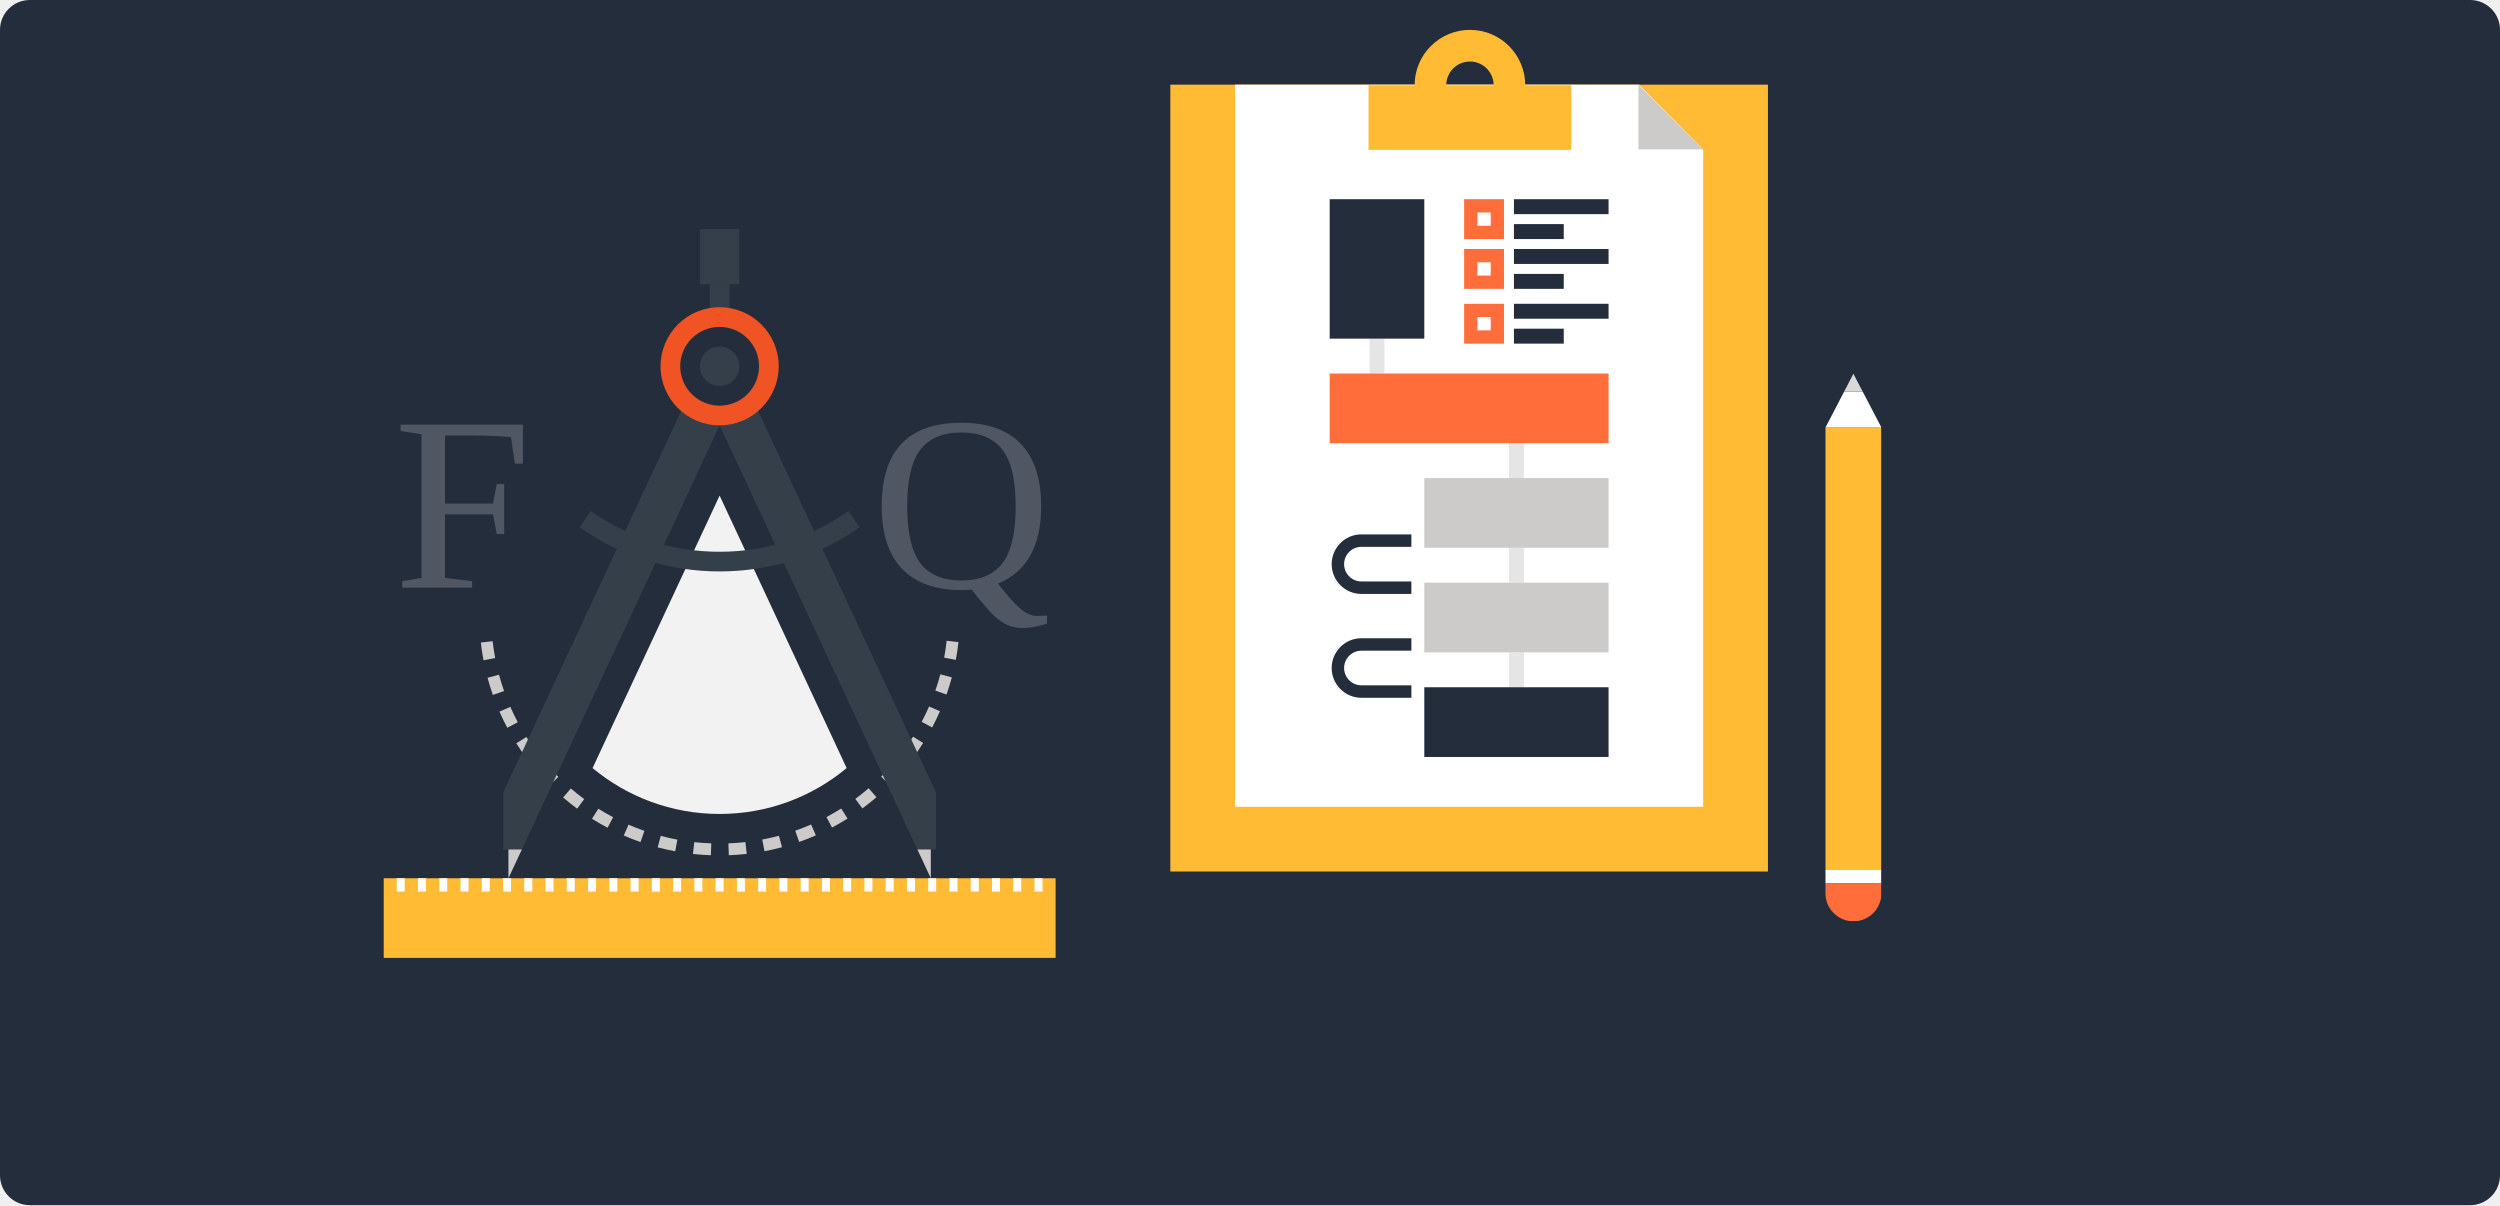
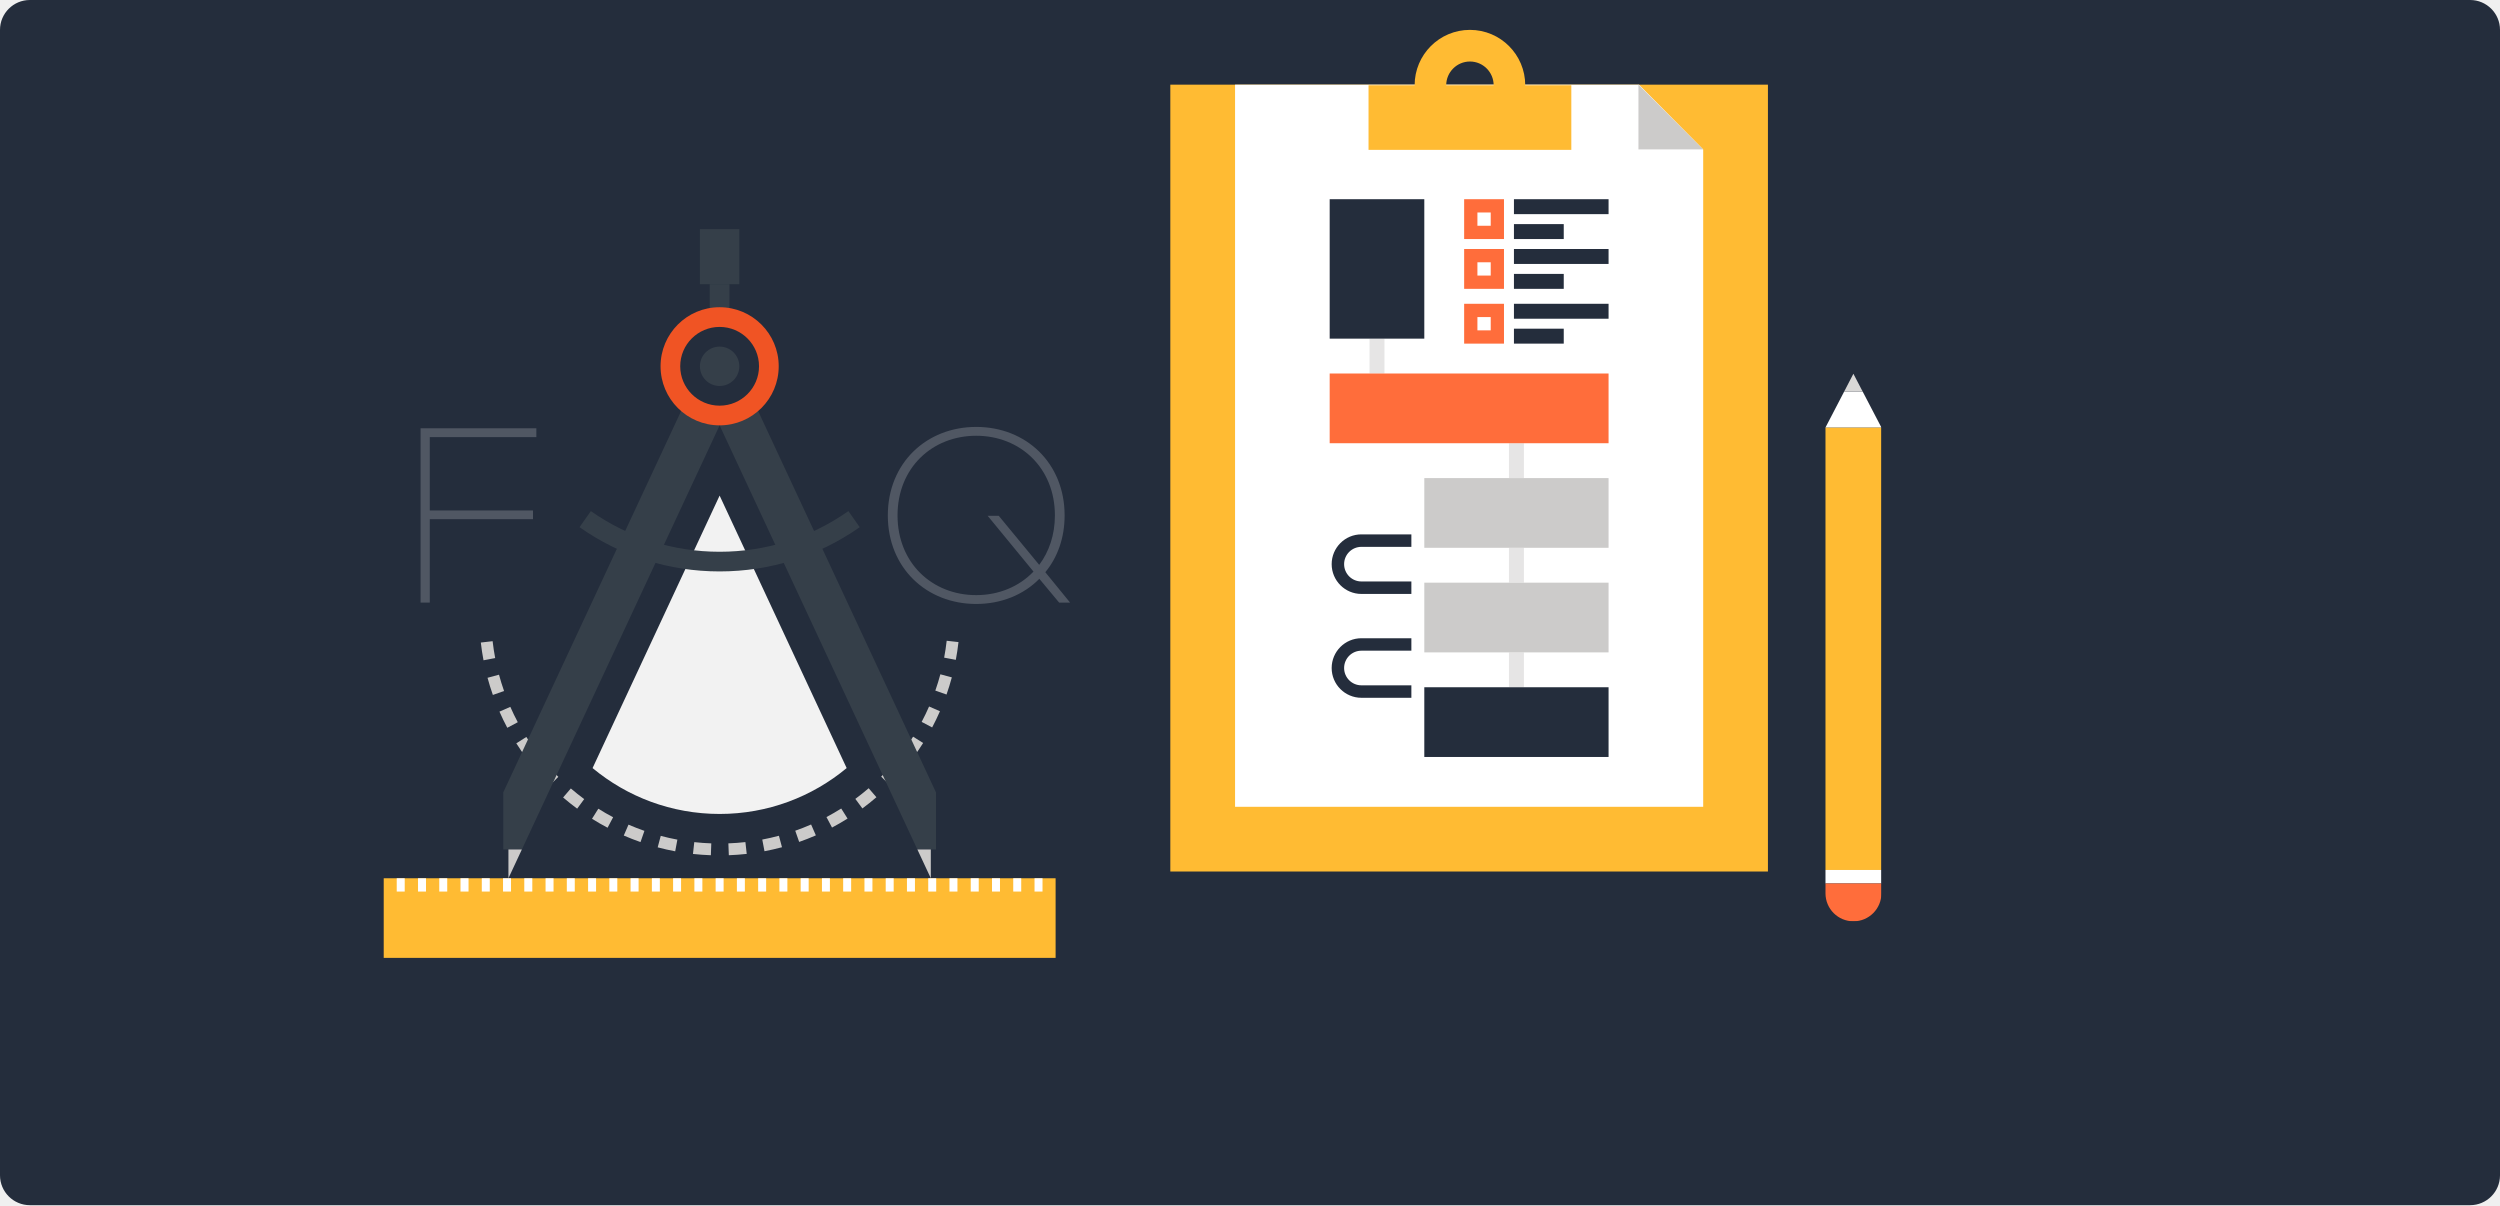
<svg xmlns="http://www.w3.org/2000/svg" xmlns:xlink="http://www.w3.org/1999/xlink" width="502px" height="242px" viewBox="0 0 502 242" version="1.1">
  <defs>
    <polygon id="path-1" points="0 146.355 135 146.355 135 0 0 0" />
    <polygon id="path-3" points="0 179 142.786 179 142.786 0 49 0 0 0" />
  </defs>
  <g id="Page-1" stroke="none" stroke-width="1" fill="none" fill-rule="evenodd">
    <g id="PD---Prototypes" transform="translate(-759, -520)">
-       <g id="Group-6" transform="translate(759, 520)">
+       <g id="troubleshoot-image-element" transform="translate(759, 520)">
        <rect id="Rectangle" fill="#242D3C" x="0" y="0" width="502" height="242" rx="6" />
-         <g id="Page-1" transform="translate(77, 46)">
+         <g id="Page-1" stroke-width="1" transform="translate(77, 46)">
          <path d="M114.928,86.496 L112.585,86.056 C112.796,84.935 112.967,83.795 113.093,82.665 L115.464,82.931 C115.33,84.118 115.151,85.317 114.928,86.496 Z M20.089,86.587 C19.865,85.415 19.683,84.216 19.548,83.021 L21.917,82.751 C22.046,83.888 22.22,85.026 22.432,86.14 L20.089,86.587 Z M113.063,93.461 L110.814,92.672 C111.187,91.605 111.528,90.504 111.824,89.397 L114.127,90.015 C113.815,91.179 113.456,92.339 113.063,93.461 Z M21.967,93.545 C21.569,92.418 21.209,91.258 20.897,90.1 L23.199,89.478 C23.495,90.58 23.838,91.682 24.215,92.753 L21.967,93.545 Z M110.175,100.07 L108.068,98.955 C108.604,97.941 109.106,96.903 109.56,95.864 L111.743,96.819 C111.267,97.911 110.739,99.006 110.175,100.07 Z M24.863,100.14 C24.301,99.083 23.772,97.993 23.291,96.896 L25.474,95.936 C25.931,96.979 26.434,98.016 26.968,99.019 L24.863,100.14 Z M106.333,106.169 L104.414,104.751 C105.094,103.833 105.743,102.881 106.349,101.922 L108.366,103.193 C107.73,104.201 107.047,105.202 106.333,106.169 Z M28.713,106.229 C28.001,105.27 27.315,104.271 26.675,103.258 L28.689,101.982 C29.299,102.946 29.951,103.896 30.628,104.808 L28.713,106.229 Z M101.628,111.63 L99.942,109.943 C100.744,109.141 101.529,108.295 102.275,107.432 L104.08,108.989 C103.296,109.897 102.471,110.787 101.628,111.63 Z M33.425,111.681 C32.579,110.838 31.753,109.951 30.968,109.045 L32.771,107.484 C33.518,108.347 34.304,109.191 35.109,109.993 L33.425,111.681 Z M96.168,116.334 L94.752,114.415 C95.662,113.742 96.563,113.022 97.428,112.277 L98.986,114.084 C98.075,114.869 97.127,115.626 96.168,116.334 Z M38.894,116.378 C37.932,115.67 36.982,114.913 36.072,114.131 L37.625,112.321 C38.491,113.066 39.394,113.784 40.308,114.459 L38.894,116.378 Z M90.07,120.174 L88.953,118.066 C89.958,117.533 90.956,116.956 91.918,116.35 L93.19,118.367 C92.178,119.005 91.127,119.612 90.07,120.174 Z M45.001,120.211 C43.949,119.657 42.898,119.052 41.876,118.411 L43.142,116.39 C44.114,117 45.114,117.575 46.114,118.101 L45.001,120.211 Z M83.472,123.059 L82.685,120.808 C83.752,120.434 84.824,120.014 85.87,119.557 L86.825,121.741 C85.725,122.224 84.597,122.666 83.472,123.059 Z M51.615,123.09 C50.495,122.698 49.364,122.258 48.255,121.776 L49.202,119.587 C50.259,120.046 51.334,120.465 52.399,120.838 L51.615,123.09 Z M76.509,124.927 L76.064,122.584 C77.19,122.37 78.315,122.113 79.407,121.82 L80.025,124.123 C78.875,124.431 77.692,124.701 76.509,124.927 Z M58.581,124.943 C57.395,124.72 56.212,124.454 55.063,124.146 L55.676,121.844 C56.768,122.133 57.892,122.389 59.018,122.598 L58.581,124.943 Z M69.348,125.73 L69.257,123.348 C70.405,123.304 71.556,123.218 72.677,123.092 L72.943,125.463 C71.763,125.593 70.553,125.684 69.348,125.73 Z M65.742,125.732 C64.548,125.69 63.338,125.602 62.147,125.472 L62.409,123.101 C63.541,123.226 64.691,123.31 65.827,123.35 L65.742,125.732 Z" id="Fill-1" fill="#CCCBCA" />
          <path d="M41.988,108.229 C48.908,113.979 57.8,117.442 67.5,117.442 C77.2,117.442 86.09,113.981 93.01,108.229 L67.499,53.517 L41.988,108.229 Z" id="Fill-3" fill="#F2F2F2" />
          <mask id="mask-2" fill="white">
            <use xlink:href="#path-1" />
          </mask>
          <g id="Clip-6" />
          <polygon id="Fill-5" fill="#353F49" mask="url(#mask-2)" points="65.522 17.666 69.473 17.666 69.473 11.064 65.522 11.064" />
          <path d="M67.5,68.743 C57.357,68.743 47.63,65.671 39.37,59.858 L41.643,56.628 C49.234,61.97 58.175,64.794 67.5,64.794 C76.825,64.794 85.767,61.97 93.357,56.628 L95.63,59.858 C87.371,65.671 77.644,68.743 67.5,68.743" id="Fill-7" fill="#353F49" mask="url(#mask-2)" />
          <polygon id="Fill-8" fill="#353F49" mask="url(#mask-2)" points="67.499 39.412 27.791 124.573 24.055 124.573 24.055 113.115 60.048 35.937" />
          <polygon id="Fill-9" fill="#CCCBCA" mask="url(#mask-2)" points="27.791 124.573 25.093 130.355 25.093 124.573" />
          <polygon id="Fill-10" fill="#353F49" mask="url(#mask-2)" points="67.499 39.412 107.21 124.573 110.944 124.573 110.944 113.115 74.952 35.937" />
          <polygon id="Fill-11" fill="#CCCBCA" mask="url(#mask-2)" points="107.21 124.573 109.906 130.355 109.906 124.573" />
          <path d="M67.499,35.458 C63.134,35.458 59.589,31.912 59.589,27.547 C59.589,23.182 63.134,19.645 67.499,19.645 C71.864,19.645 75.411,23.182 75.411,27.547 C75.411,31.912 71.864,35.458 67.499,35.458 M67.499,15.69 C60.951,15.69 55.64,20.998 55.64,27.547 C55.64,34.097 60.951,39.412 67.499,39.412 C74.049,39.412 79.365,34.097 79.365,27.547 C79.365,20.998 74.049,15.69 67.499,15.69" id="Fill-12" fill="#F05424" mask="url(#mask-2)" />
          <path d="M67.499,31.504 C65.315,31.504 63.544,29.733 63.544,27.547 C63.544,25.366 65.315,23.598 67.499,23.598 C69.684,23.598 71.456,25.366 71.456,27.547 C71.456,29.733 69.684,31.504 67.499,31.504" id="Fill-13" fill="#353F49" mask="url(#mask-2)" />
          <polygon id="Fill-14" fill="#353F49" mask="url(#mask-2)" points="63.545 11.064 71.456 11.064 71.456 0 63.545 0" />
          <polygon id="Fill-15" fill="#FFBB33" mask="url(#mask-2)" points="0 146.355 135 146.355 135 130.355 0 130.355" />
          <polygon id="Fill-16" fill="#FFFFFF" mask="url(#mask-2)" points="2.663 133.025 4.266 133.025 4.266 130.355 2.663 130.355" />
          <polygon id="Fill-17" fill="#FFFFFF" mask="url(#mask-2)" points="6.939 133.025 8.541 133.025 8.541 130.355 6.939 130.355" />
          <polygon id="Fill-18" fill="#FFFFFF" mask="url(#mask-2)" points="11.204 133.025 12.804 133.025 12.804 130.355 11.204 130.355" />
          <polygon id="Fill-19" fill="#FFFFFF" mask="url(#mask-2)" points="15.468 133.025 17.082 133.025 17.082 130.355 15.468 130.355" />
          <polygon id="Fill-20" fill="#FFFFFF" mask="url(#mask-2)" points="19.743 133.025 21.346 133.025 21.346 130.355 19.743 130.355" />
          <polygon id="Fill-21" fill="#FFFFFF" mask="url(#mask-2)" points="24.008 133.025 25.611 133.025 25.611 130.355 24.008 130.355" />
          <polygon id="Fill-22" fill="#FFFFFF" mask="url(#mask-2)" points="28.276 133.025 29.886 133.025 29.886 130.355 28.276 130.355" />
          <polygon id="Fill-23" fill="#FFFFFF" mask="url(#mask-2)" points="32.549 133.025 34.15 133.025 34.15 130.355 32.549 130.355" />
          <polygon id="Fill-24" fill="#FFFFFF" mask="url(#mask-2)" points="36.815 133.025 38.414 133.025 38.414 130.355 36.815 130.355" />
          <polygon id="Fill-25" fill="#FFFFFF" mask="url(#mask-2)" points="41.09 133.025 42.691 133.025 42.691 130.355 41.09 130.355" />
          <polygon id="Fill-26" fill="#FFFFFF" mask="url(#mask-2)" points="45.355 133.025 46.954 133.025 46.954 130.355 45.355 130.355" />
          <polygon id="Fill-27" fill="#FFFFFF" mask="url(#mask-2)" points="49.618 133.025 51.23 133.025 51.23 130.355 49.618 130.355" />
          <polygon id="Fill-28" fill="#FFFFFF" mask="url(#mask-2)" points="53.896 133.025 55.497 133.025 55.497 130.355 53.896 130.355" />
          <polygon id="Fill-29" fill="#FFFFFF" mask="url(#mask-2)" points="58.158 133.025 59.76 133.025 59.76 130.355 58.158 130.355" />
          <polygon id="Fill-30" fill="#FFFFFF" mask="url(#mask-2)" points="62.434 133.025 64.035 133.025 64.035 130.355 62.434 130.355" />
          <polygon id="Fill-31" fill="#FFFFFF" mask="url(#mask-2)" points="66.699 133.025 68.301 133.025 68.301 130.355 66.699 130.355" />
          <polygon id="Fill-32" fill="#FFFFFF" mask="url(#mask-2)" points="70.966 133.025 72.569 133.025 72.569 130.355 70.966 130.355" />
          <polygon id="Fill-33" fill="#FFFFFF" mask="url(#mask-2)" points="75.238 133.025 76.842 133.025 76.842 130.355 75.238 130.355" />
          <polygon id="Fill-34" fill="#FFFFFF" mask="url(#mask-2)" points="79.504 133.025 81.105 133.025 81.105 130.355 79.504 130.355" />
          <polygon id="Fill-35" fill="#FFFFFF" mask="url(#mask-2)" points="83.771 133.025 85.381 133.025 85.381 130.355 83.771 130.355" />
          <polygon id="Fill-36" fill="#FFFFFF" mask="url(#mask-2)" points="88.047 133.025 89.645 133.025 89.645 130.355 88.047 130.355" />
          <polygon id="Fill-37" fill="#FFFFFF" mask="url(#mask-2)" points="92.309 133.025 93.912 133.025 93.912 130.355 92.309 130.355" />
          <polygon id="Fill-38" fill="#FFFFFF" mask="url(#mask-2)" points="96.584 133.025 98.184 133.025 98.184 130.355 96.584 130.355" />
          <polygon id="Fill-39" fill="#FFFFFF" mask="url(#mask-2)" points="100.85 133.025 102.451 133.025 102.451 130.355 100.85 130.355" />
          <polygon id="Fill-40" fill="#FFFFFF" mask="url(#mask-2)" points="105.115 133.025 106.722 133.025 106.722 130.355 105.115 130.355" />
          <polygon id="Fill-41" fill="#FFFFFF" mask="url(#mask-2)" points="109.39 133.025 110.991 133.025 110.991 130.355 109.39 130.355" />
          <polygon id="Fill-42" fill="#FFFFFF" mask="url(#mask-2)" points="113.654 133.025 115.255 133.025 115.255 130.355 113.654 130.355" />
          <polygon id="Fill-43" fill="#FFFFFF" mask="url(#mask-2)" points="117.924 133.025 119.531 133.025 119.531 130.355 117.924 130.355" />
          <polygon id="Fill-44" fill="#FFFFFF" mask="url(#mask-2)" points="122.195 133.025 123.797 133.025 123.797 130.355 122.195 130.355" />
          <polygon id="Fill-45" fill="#FFFFFF" mask="url(#mask-2)" points="126.459 133.025 128.062 133.025 128.062 130.355 126.459 130.355" />
          <polygon id="Fill-46" fill="#FFFFFF" mask="url(#mask-2)" points="130.734 133.025 132.336 133.025 132.336 130.355 130.734 130.355" />
        </g>
-         <g id="Page-1" transform="translate(235, 6)">
+         <g id="Page-1" stroke-width="1" transform="translate(235, 6)">
          <polygon id="Fill-1" fill="#FFBB33" points="0 169 120 169 120 11 0 11" />
          <polygon id="Fill-2" fill="#FFFFFF" points="107 24.016 107 156 13 156 13 11 94.106 11" />
          <polygon id="Fill-3" fill="#CCCBCA" points="107 24 94 24 94 11" />
          <polygon id="Fill-4" fill="#E6E5E5" points="40 69 43 69 43 62 40 62" />
          <polygon id="Fill-5" fill="#E6E5E5" points="68 90 71 90 71 83 68 83" />
          <polygon id="Fill-6" fill="#E6E5E5" points="68 111 71 111 71 104 68 104" />
          <polygon id="Fill-7" fill="#E6E5E5" points="68 132 71 132 71 125 68 125" />
          <polygon id="Fill-8" fill="#FF6D3B" points="32 83 88 83 88 69 32 69" />
          <polygon id="Fill-9" fill="#242D3C" points="32 62 51 62 51 34 32 34" />
          <polygon id="Fill-10" fill="#CCCBCA" points="51 104 88 104 88 90 51 90" />
          <polygon id="Fill-11" fill="#CCCBCA" points="51 125 88 125 88 111 51 111" />
          <polygon id="Fill-12" fill="#242D3C" points="51 146 88 146 88 132 51 132" />
          <polygon id="Fill-13" fill="#242D3C" points="69 37 88 37 88 34 69 34" />
          <polygon id="Fill-14" fill="#242D3C" points="69 42 79 42 79 39 69 39" />
          <path d="M61.665,39.333 L64.336,39.333 L64.336,36.666 L61.665,36.666 L61.665,39.333 Z M59,42 L67,42 L67,34 L59,34 L59,42 Z" id="Fill-15" fill="#FF6D3B" />
          <polygon id="Fill-16" fill="#242D3C" points="69 47 88 47 88 44 69 44" />
          <polygon id="Fill-17" fill="#242D3C" points="69 52 79 52 79 49 69 49" />
          <path d="M61.665,49.334 L64.336,49.334 L64.336,46.666 L61.665,46.666 L61.665,49.334 Z M59,52 L67,52 L67,44 L59,44 L59,52 Z" id="Fill-18" fill="#FF6D3B" />
          <polygon id="Fill-19" fill="#242D3C" points="69 58 88 58 88 55 69 55" />
          <polygon id="Fill-20" fill="#242D3C" points="69 63 79 63 79 60 69 60" />
          <path d="M61.665,60.336 L64.336,60.336 L64.336,57.668 L61.665,57.668 L61.665,60.336 Z M59,63 L67,63 L67,55 L59,55 L59,63 Z" id="Fill-21" fill="#FF6D3B" />
          <g id="Group-34">
            <path d="M48.404,110.757 L38.369,110.757 C36.452,110.757 34.898,109.201 34.898,107.281 C34.898,105.365 36.452,103.808 38.369,103.808 L48.404,103.808 L48.404,101.301 L38.369,101.301 C35.076,101.301 32.399,103.986 32.399,107.281 C32.399,110.579 35.076,113.263 38.369,113.263 L48.404,113.263 L48.404,110.757 Z" id="Fill-22" fill="#242D3C" />
            <path d="M48.404,131.613 L38.369,131.613 C36.452,131.613 34.898,130.057 34.898,128.137 C34.898,126.217 36.452,124.66 38.369,124.66 L48.404,124.66 L48.404,122.158 L38.369,122.158 C35.076,122.158 32.399,124.838 32.399,128.137 C32.399,131.436 35.076,134.116 38.369,134.116 L48.404,134.116 L48.404,131.613 Z" id="Fill-24" fill="#242D3C" />
            <path d="M55.4,11.121 C55.4,8.492 57.54,6.352 60.167,6.352 C62.79,6.352 64.924,8.492 64.924,11.121 L55.4,11.121 Z M71.268,11.121 C71.268,4.975 66.297,0 60.167,0 C54.029,0 49.057,4.975 49.057,11.121 L39.801,11.121 L39.801,24.096 L80.522,24.096 L80.522,11.121 L71.268,11.121 Z" id="Fill-26" fill="#FFBB33" />
            <mask id="mask-4" fill="white">
              <use xlink:href="#path-3" />
            </mask>
            <g id="Clip-29" />
            <polygon id="Fill-28" fill="#FFBB33" mask="url(#mask-4)" points="131.558 168.692 142.784 168.692 142.784 79.835 131.558 79.835" />
            <polygon id="Fill-30" fill="#FFFFFF" mask="url(#mask-4)" points="131.558 171.391 142.784 171.391 142.784 168.688 131.558 168.688" />
            <path d="M142.786,171.396 L142.786,173.383 C142.786,176.487 140.276,179 137.179,179 C134.073,179 131.559,176.487 131.559,173.383 L131.559,171.396 L142.786,171.396 Z" id="Fill-31" fill="#FF6D3B" mask="url(#mask-4)" />
            <polygon id="Fill-32" fill="#FFFFFF" mask="url(#mask-4)" points="142.784 79.835 139.032 72.644 135.299 72.644 131.559 79.835" />
            <polygon id="Fill-33" fill="#D9D8D7" mask="url(#mask-4)" points="139.032 72.644 137.161 69.049 135.299 72.644" />
          </g>
        </g>
-         <text id="Q" font-family=".SFNSDisplay-Regular, .SF NS Display" font-size="50" font-weight="normal" letter-spacing="0.5" fill-opacity="0.2" fill="#FFFFFF">
-           <tspan x="175" y="118">Q</tspan>
-         </text>
-         <text id="F" font-family=".SFNSDisplay-Regular, .SF NS Display" font-size="50" font-weight="normal" letter-spacing="0.5" fill-opacity="0.2" fill="#FFFFFF">
-           <tspan x="79" y="118">F</tspan>
-         </text>
+         <path d="M196.025,85.725 C206,85.725 213.775,92.95 213.775,103.5 C213.775,108.025 212.35,111.925 209.9,114.9 L214.875,121 L212.675,121 L208.7,116.225 C205.525,119.45 201.025,121.275 196.025,121.275 C186.05,121.275 178.275,114.05 178.275,103.5 C178.275,92.95 186.05,85.725 196.025,85.725 Z M196.025,87.5 C187.2,87.5 180.225,93.925 180.225,103.5 C180.225,113.075 187.2,119.5 196.025,119.5 C200.575,119.5 204.65,117.775 207.525,114.775 L198.325,103.575 L200.55,103.575 L208.675,113.425 C210.65,110.775 211.825,107.4 211.825,103.5 C211.825,93.925 204.825,87.5 196.025,87.5 Z" id="Q" fill-opacity="0.2" fill="#FFFFFF" />
+         <polygon id="F" fill-opacity="0.2" fill="#FFFFFF" points="107.025 102.5 86.3 102.5 86.3 87.775 107.7 87.775 107.7 86 84.45 86 84.45 121 86.3 121 86.3 104.25 107.025 104.25" />
      </g>
    </g>
  </g>
</svg>
